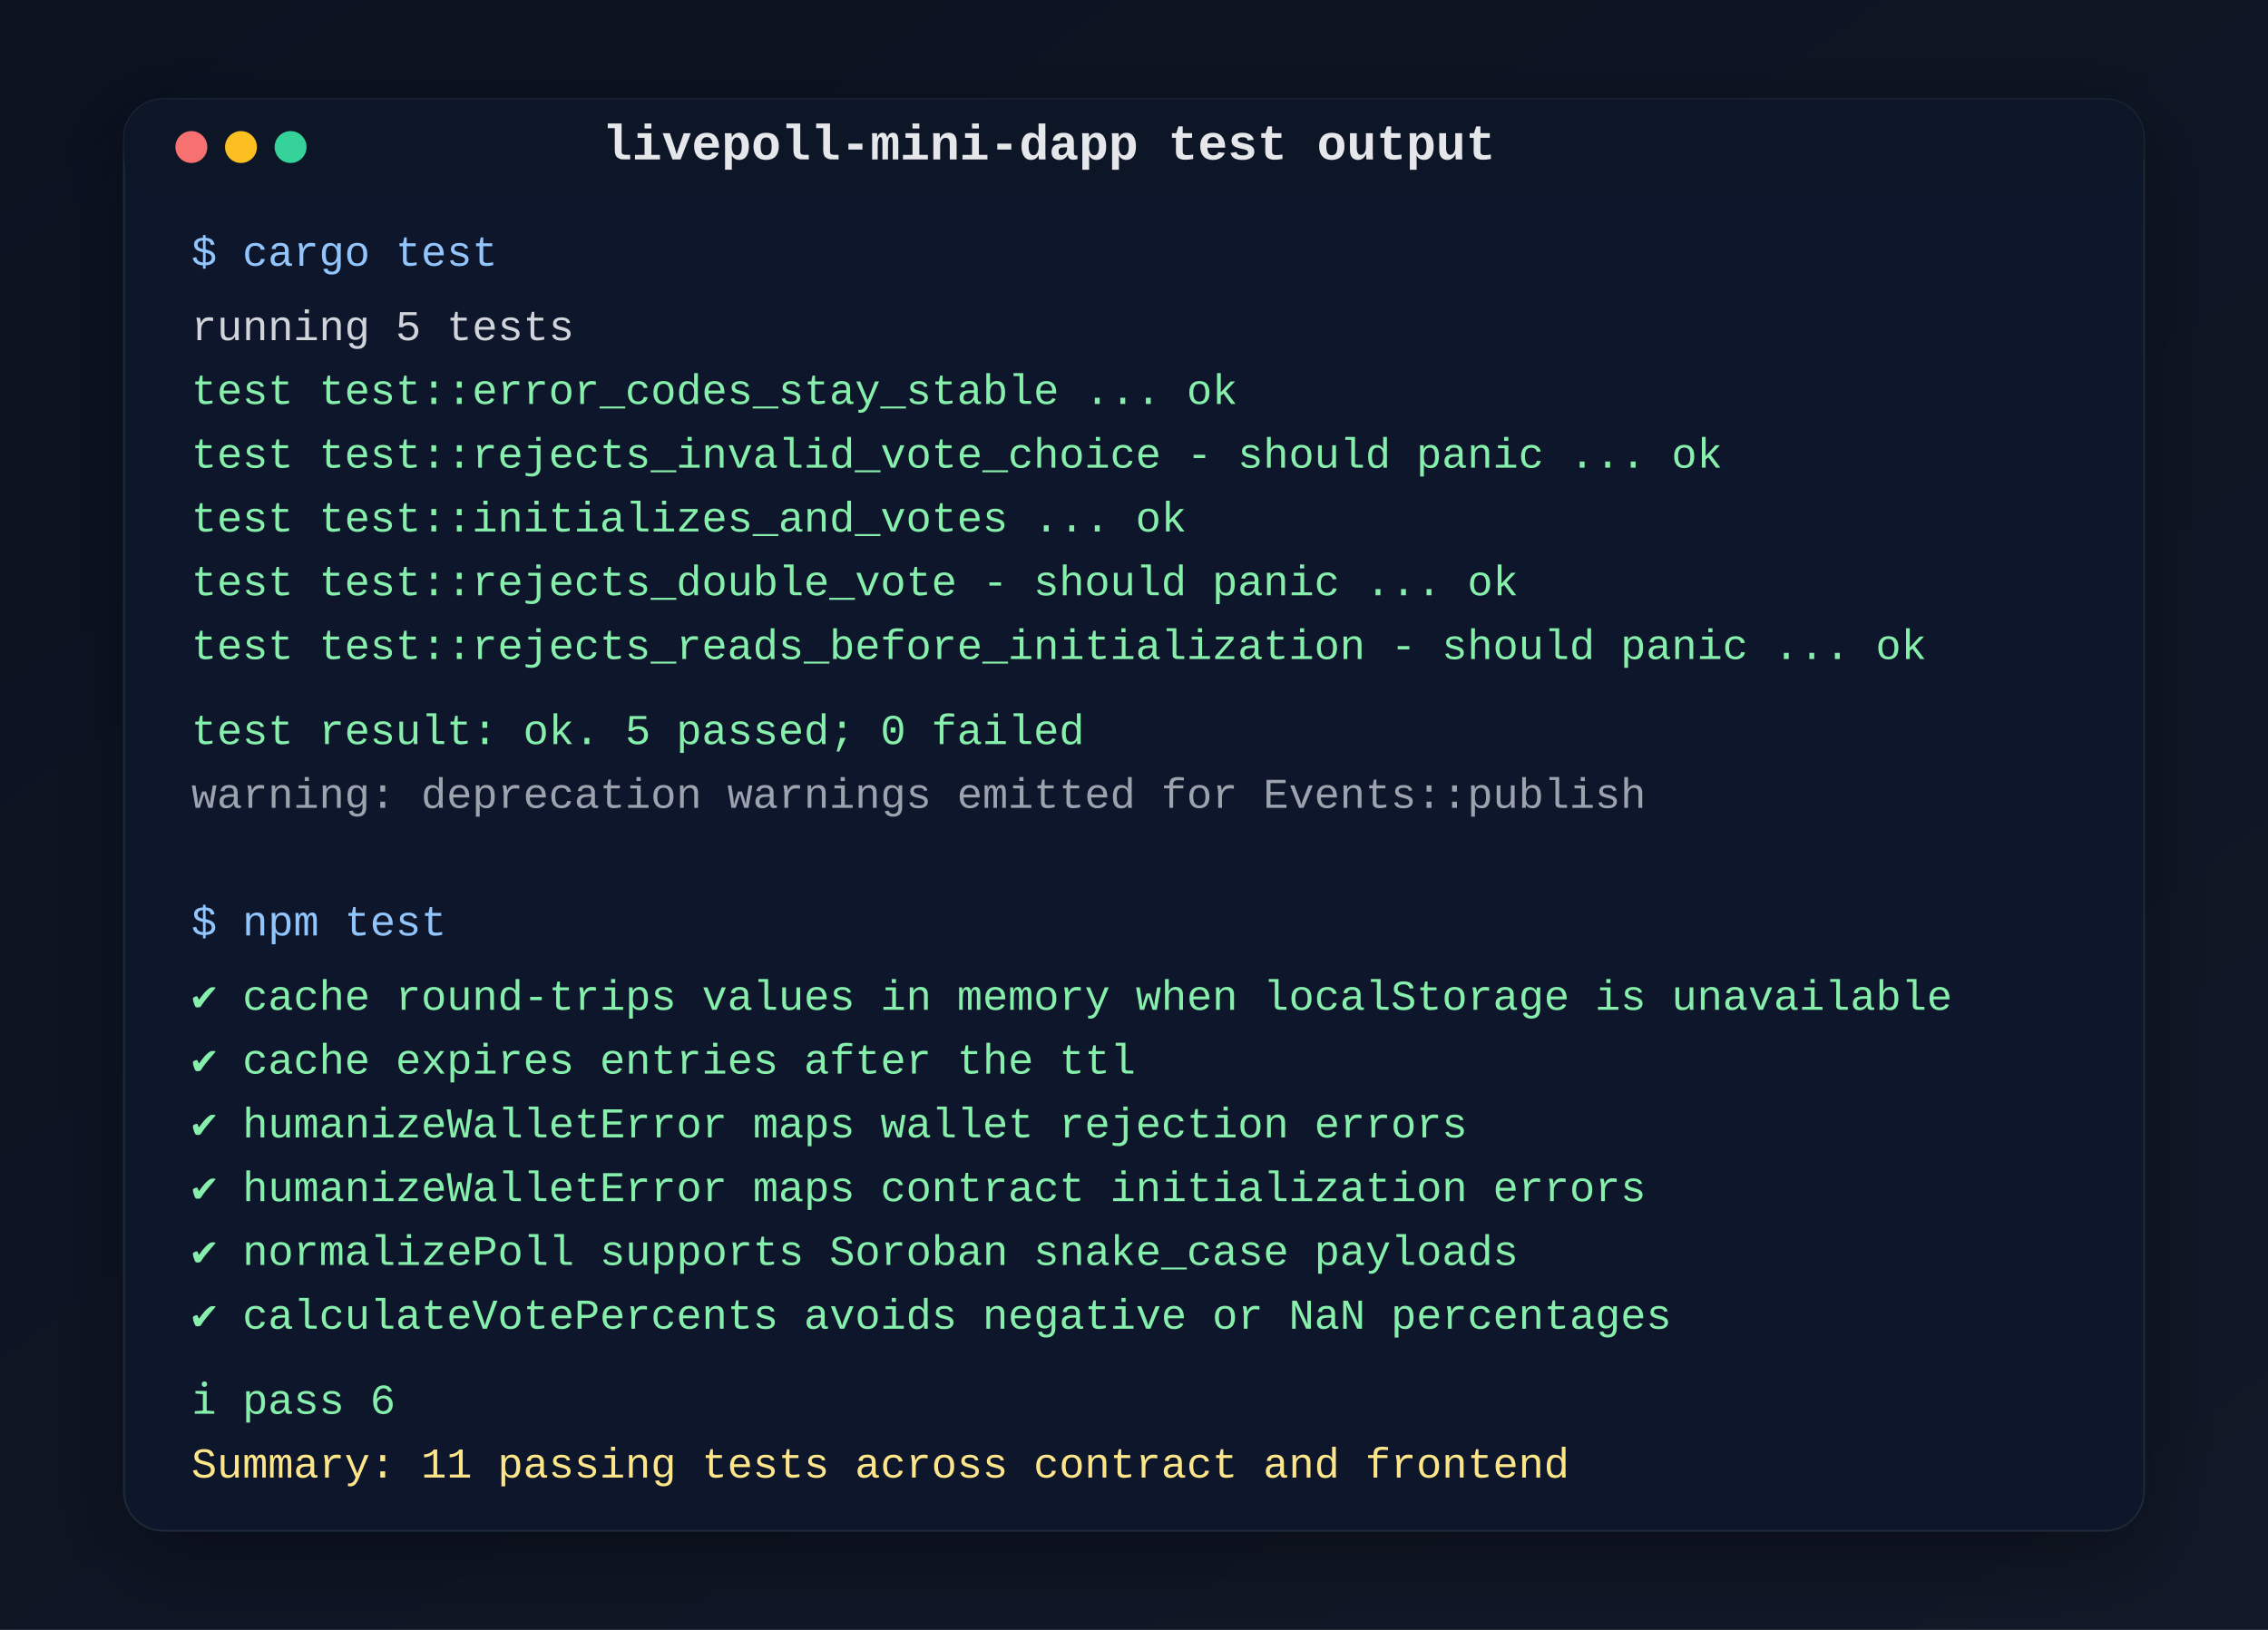
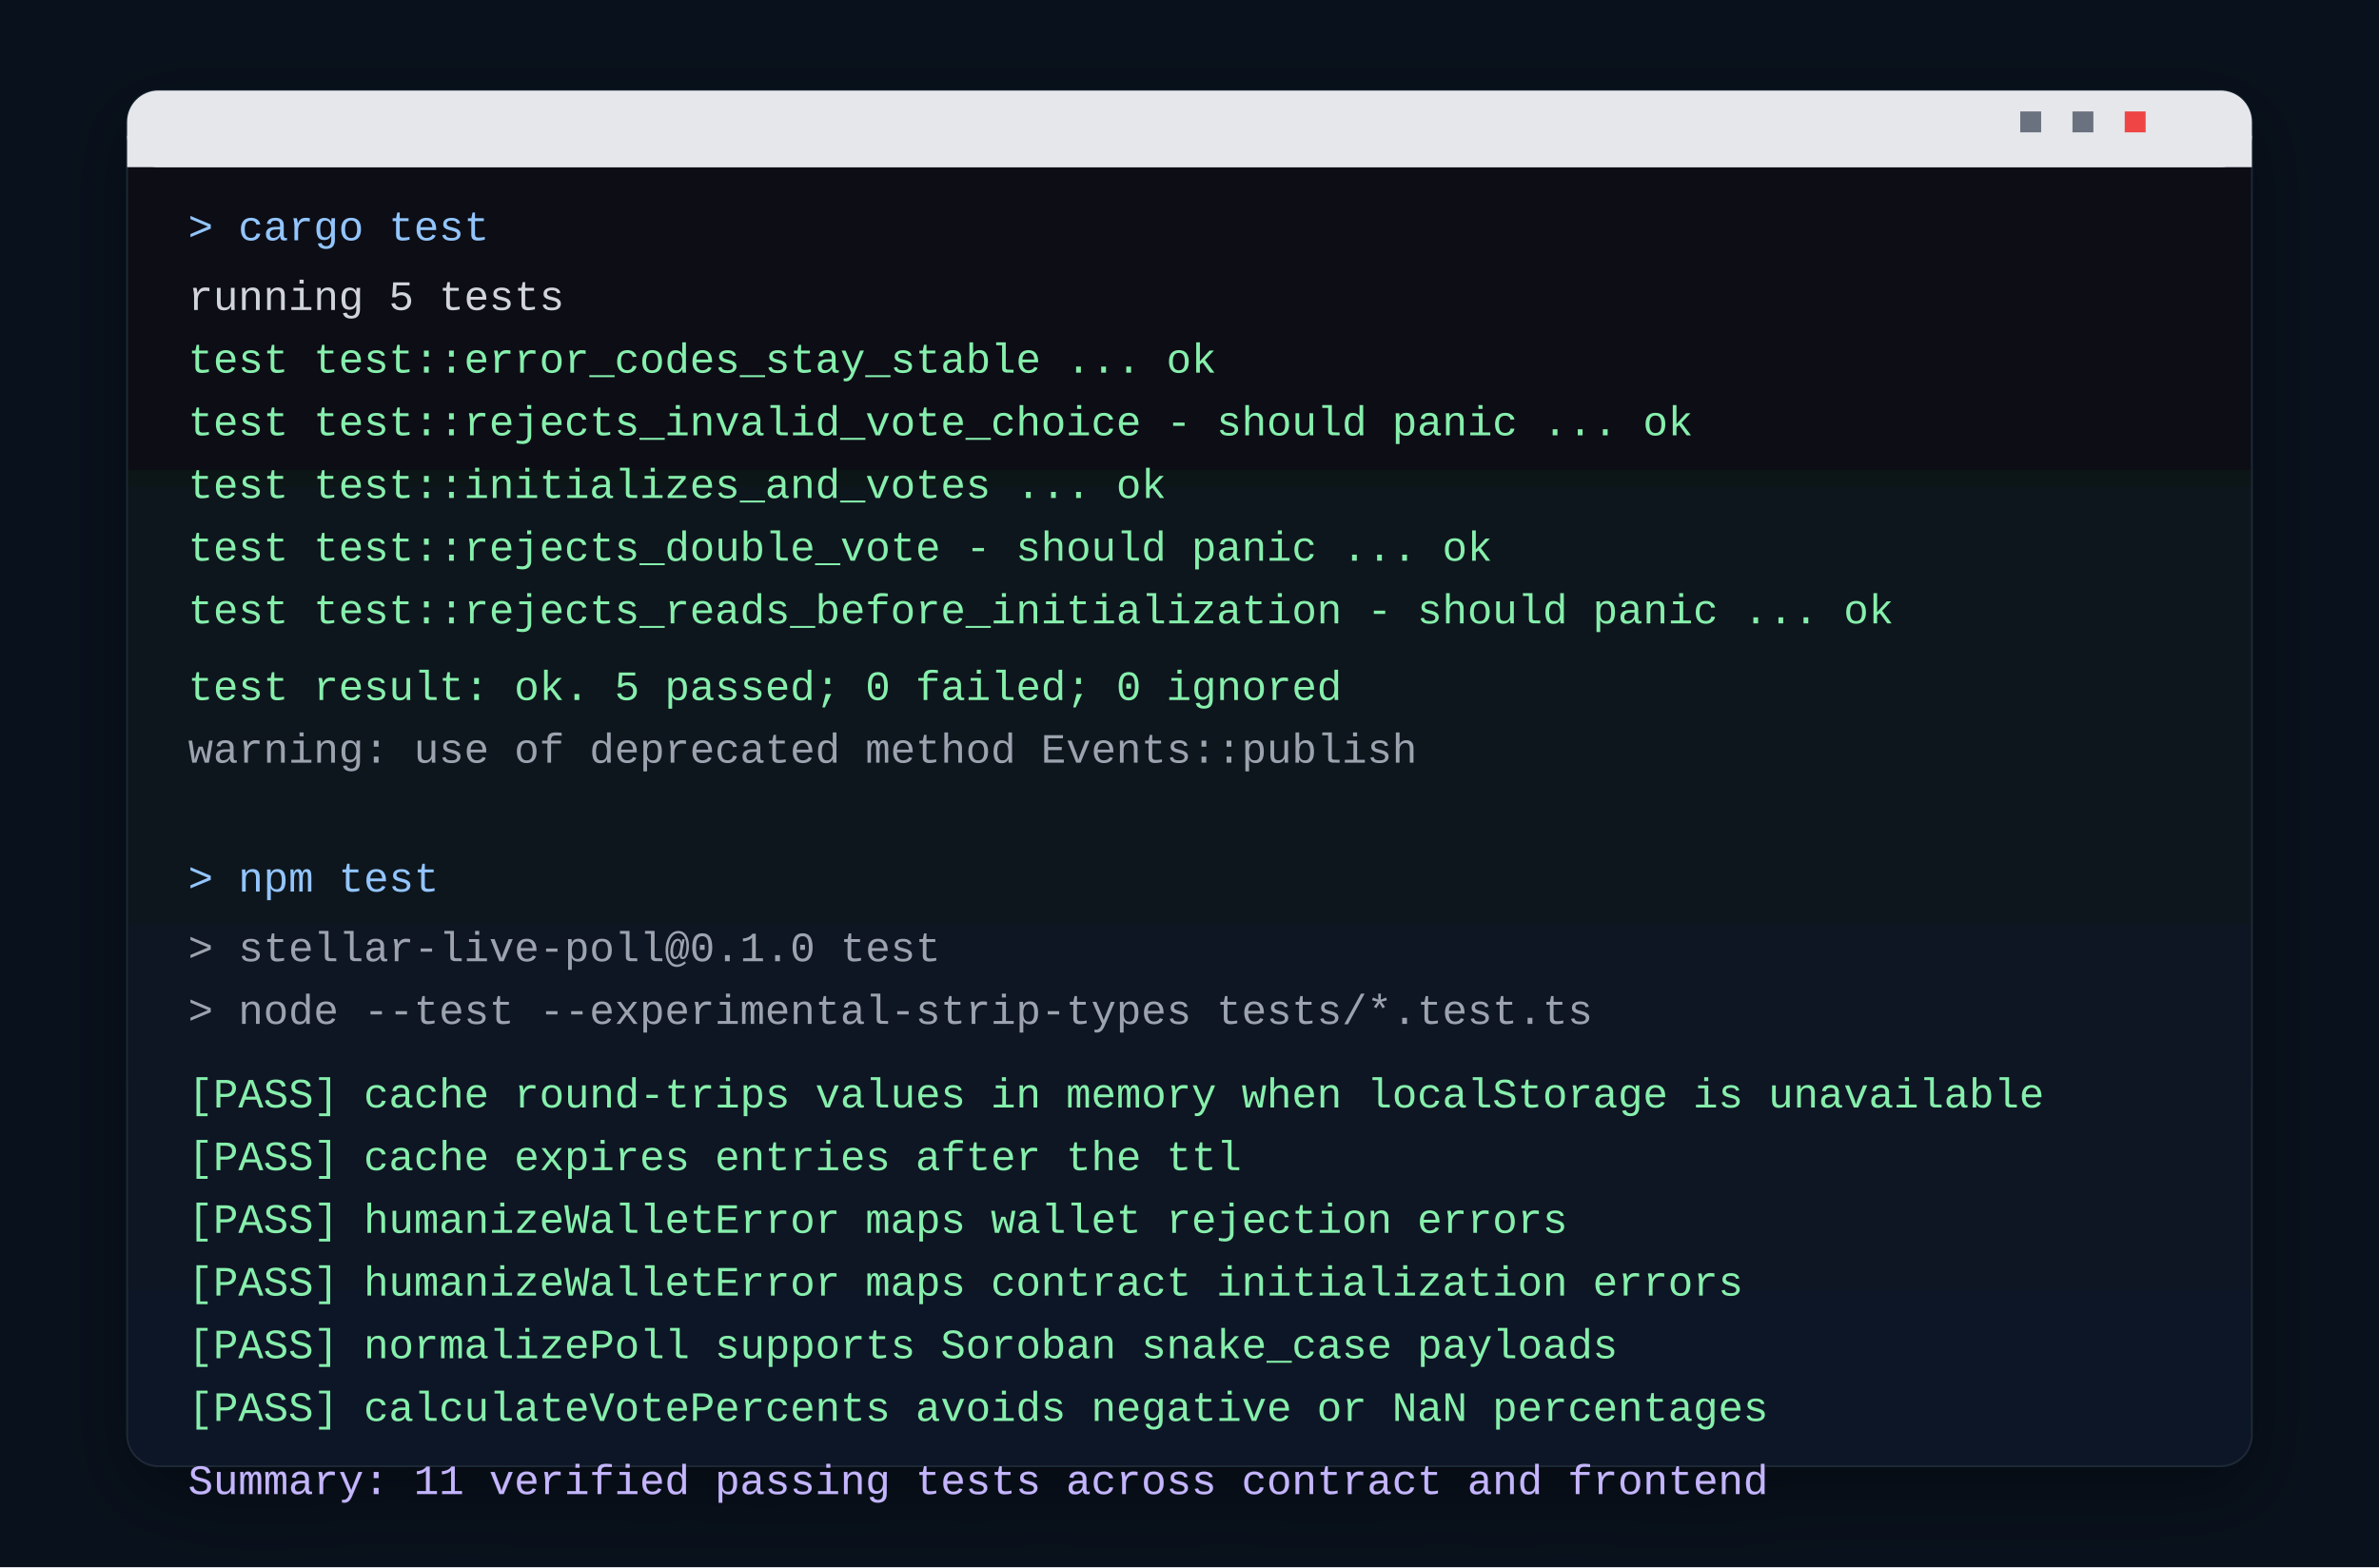
- <svg xmlns="http://www.w3.org/2000/svg" width="1280" height="920" viewBox="0 0 1280 920" role="img" aria-labelledby="title desc">
+ <svg xmlns="http://www.w3.org/2000/svg" width="1366" height="900" viewBox="0 0 1366 900" role="img" aria-labelledby="title desc">
  <defs>
-     <linearGradient id="bg" x1="0" y1="0" x2="1" y2="1">
-       <stop offset="0%" stop-color="#0b1220" />
+     <linearGradient id="winbg" x1="0" y1="0" x2="0" y2="1">
+       <stop offset="0%" stop-color="#0b0f14" />
      <stop offset="100%" stop-color="#111827" />
    </linearGradient>
    <filter id="shadow" x="-10%" y="-10%" width="120%" height="120%">
-       <feDropShadow dx="0" dy="14" stdDeviation="22" flood-color="#000000" flood-opacity="0.35" />
+       <feDropShadow dx="0" dy="14" stdDeviation="20" flood-color="#000000" flood-opacity="0.35" />
    </filter>
    <style>
-       .mono { font-family: Consolas, "Courier New", monospace; }
-       .title { font: 700 28px Consolas, "Courier New", monospace; fill: #e5e7eb; }
-       .body { font: 24px Consolas, "Courier New", monospace; fill: #d1d5db; white-space: pre; }
+       .mono { font-family: Consolas, "Cascadia Mono", "Courier New", monospace; }
+       .title { font: 600 22px "Segoe UI", Arial, sans-serif; fill: #e5e7eb; }
+       .line { font: 24px Consolas, "Cascadia Mono", "Courier New", monospace; fill: #d1d5db; }
+       .cmd { fill: #93c5fd; }
+       .ok { fill: #86efac; }
+       .warn { fill: #fcd34d; }
      .muted { fill: #9ca3af; }
-       .green { fill: #86efac; }
-       .yellow { fill: #fde68a; }
-       .blue { fill: #93c5fd; }
+       .accent { fill: #c4b5fd; }
    </style>
  </defs>
-   <rect width="1280" height="920" fill="url(#bg)" />
+   <rect width="1366" height="900" fill="#09111c" />
  <g filter="url(#shadow)">
-     <rect x="70" y="56" width="1140" height="808" rx="22" fill="#0f172a" stroke="#1f2937" />
-     <rect x="70" y="56" width="1140" height="54" rx="22" fill="#111827" />
-     <circle cx="108" cy="83" r="9" fill="#f87171" />
-     <circle cx="136" cy="83" r="9" fill="#fbbf24" />
-     <circle cx="164" cy="83" r="9" fill="#34d399" />
-     <text x="592" y="90" text-anchor="middle" class="title">livepoll-mini-dapp test output</text>
-     <text x="108" y="150" class="body blue">$ cargo test</text>
-     <text x="108" y="192" class="body">running 5 tests</text>
-     <text x="108" y="228" class="body green">test test::error_codes_stay_stable ... ok</text>
-     <text x="108" y="264" class="body green">test test::rejects_invalid_vote_choice - should panic ... ok</text>
-     <text x="108" y="300" class="body green">test test::initializes_and_votes ... ok</text>
-     <text x="108" y="336" class="body green">test test::rejects_double_vote - should panic ... ok</text>
-     <text x="108" y="372" class="body green">test test::rejects_reads_before_initialization - should panic ... ok</text>
-     <text x="108" y="420" class="body green">test result: ok. 5 passed; 0 failed</text>
-     <text x="108" y="456" class="body muted">warning: deprecation warnings emitted for Events::publish</text>
-     <text x="108" y="528" class="body blue">$ npm test</text>
-     <text x="108" y="570" class="body green">✔ cache round-trips values in memory when localStorage is unavailable</text>
-     <text x="108" y="606" class="body green">✔ cache expires entries after the ttl</text>
-     <text x="108" y="642" class="body green">✔ humanizeWalletError maps wallet rejection errors</text>
-     <text x="108" y="678" class="body green">✔ humanizeWalletError maps contract initialization errors</text>
-     <text x="108" y="714" class="body green">✔ normalizePoll supports Soroban snake_case payloads</text>
-     <text x="108" y="750" class="body green">✔ calculateVotePercents avoids negative or NaN percentages</text>
-     <text x="108" y="798" class="body green">ℹ pass 6</text>
-     <text x="108" y="834" class="body yellow">Summary: 11 passing tests across contract and frontend</text>
+     <rect x="73" y="52" width="1220" height="790" rx="18" fill="url(#winbg)" stroke="#1f2937" />
+     <rect x="73" y="52" width="1220" height="44" rx="18" fill="#e5e7eb" />
+     <rect x="73" y="78" width="1220" height="18" fill="#e5e7eb" />
+     <text x="683" y="81" text-anchor="middle" class="title">Windows PowerShell - livepoll-mini-dapp</text>
+     <rect x="1160" y="64" width="12" height="12" fill="#6b7280" />
+     <rect x="1190" y="64" width="12" height="12" fill="#6b7280" />
+     <rect x="1220" y="64" width="12" height="12" fill="#ef4444" />
+     <text x="108" y="138" class="line cmd">&gt; cargo test</text>
+     <text x="108" y="178" class="line">running 5 tests</text>
+     <text x="108" y="214" class="line ok">test test::error_codes_stay_stable ... ok</text>
+     <text x="108" y="250" class="line ok">test test::rejects_invalid_vote_choice - should panic ... ok</text>
+     <text x="108" y="286" class="line ok">test test::initializes_and_votes ... ok</text>
+     <text x="108" y="322" class="line ok">test test::rejects_double_vote - should panic ... ok</text>
+     <text x="108" y="358" class="line ok">test test::rejects_reads_before_initialization - should panic ... ok</text>
+     <text x="108" y="402" class="line ok">test result: ok. 5 passed; 0 failed; 0 ignored</text>
+     <text x="108" y="438" class="line muted">warning: use of deprecated method Events::publish</text>
+     <text x="108" y="512" class="line cmd">&gt; npm test</text>
+     <text x="108" y="552" class="line muted">&gt; stellar-live-poll@0.1.0 test</text>
+     <text x="108" y="588" class="line muted">&gt; node --test --experimental-strip-types tests/*.test.ts</text>
+     <text x="108" y="636" class="line ok">[PASS] cache round-trips values in memory when localStorage is unavailable</text>
+     <text x="108" y="672" class="line ok">[PASS] cache expires entries after the ttl</text>
+     <text x="108" y="708" class="line ok">[PASS] humanizeWalletError maps wallet rejection errors</text>
+     <text x="108" y="744" class="line ok">[PASS] humanizeWalletError maps contract initialization errors</text>
+     <text x="108" y="780" class="line ok">[PASS] normalizePoll supports Soroban snake_case payloads</text>
+     <text x="108" y="816" class="line ok">[PASS] calculateVotePercents avoids negative or NaN percentages</text>
+     <text x="108" y="858" class="line accent">Summary: 11 verified passing tests across contract and frontend</text>
  </g>
</svg>
